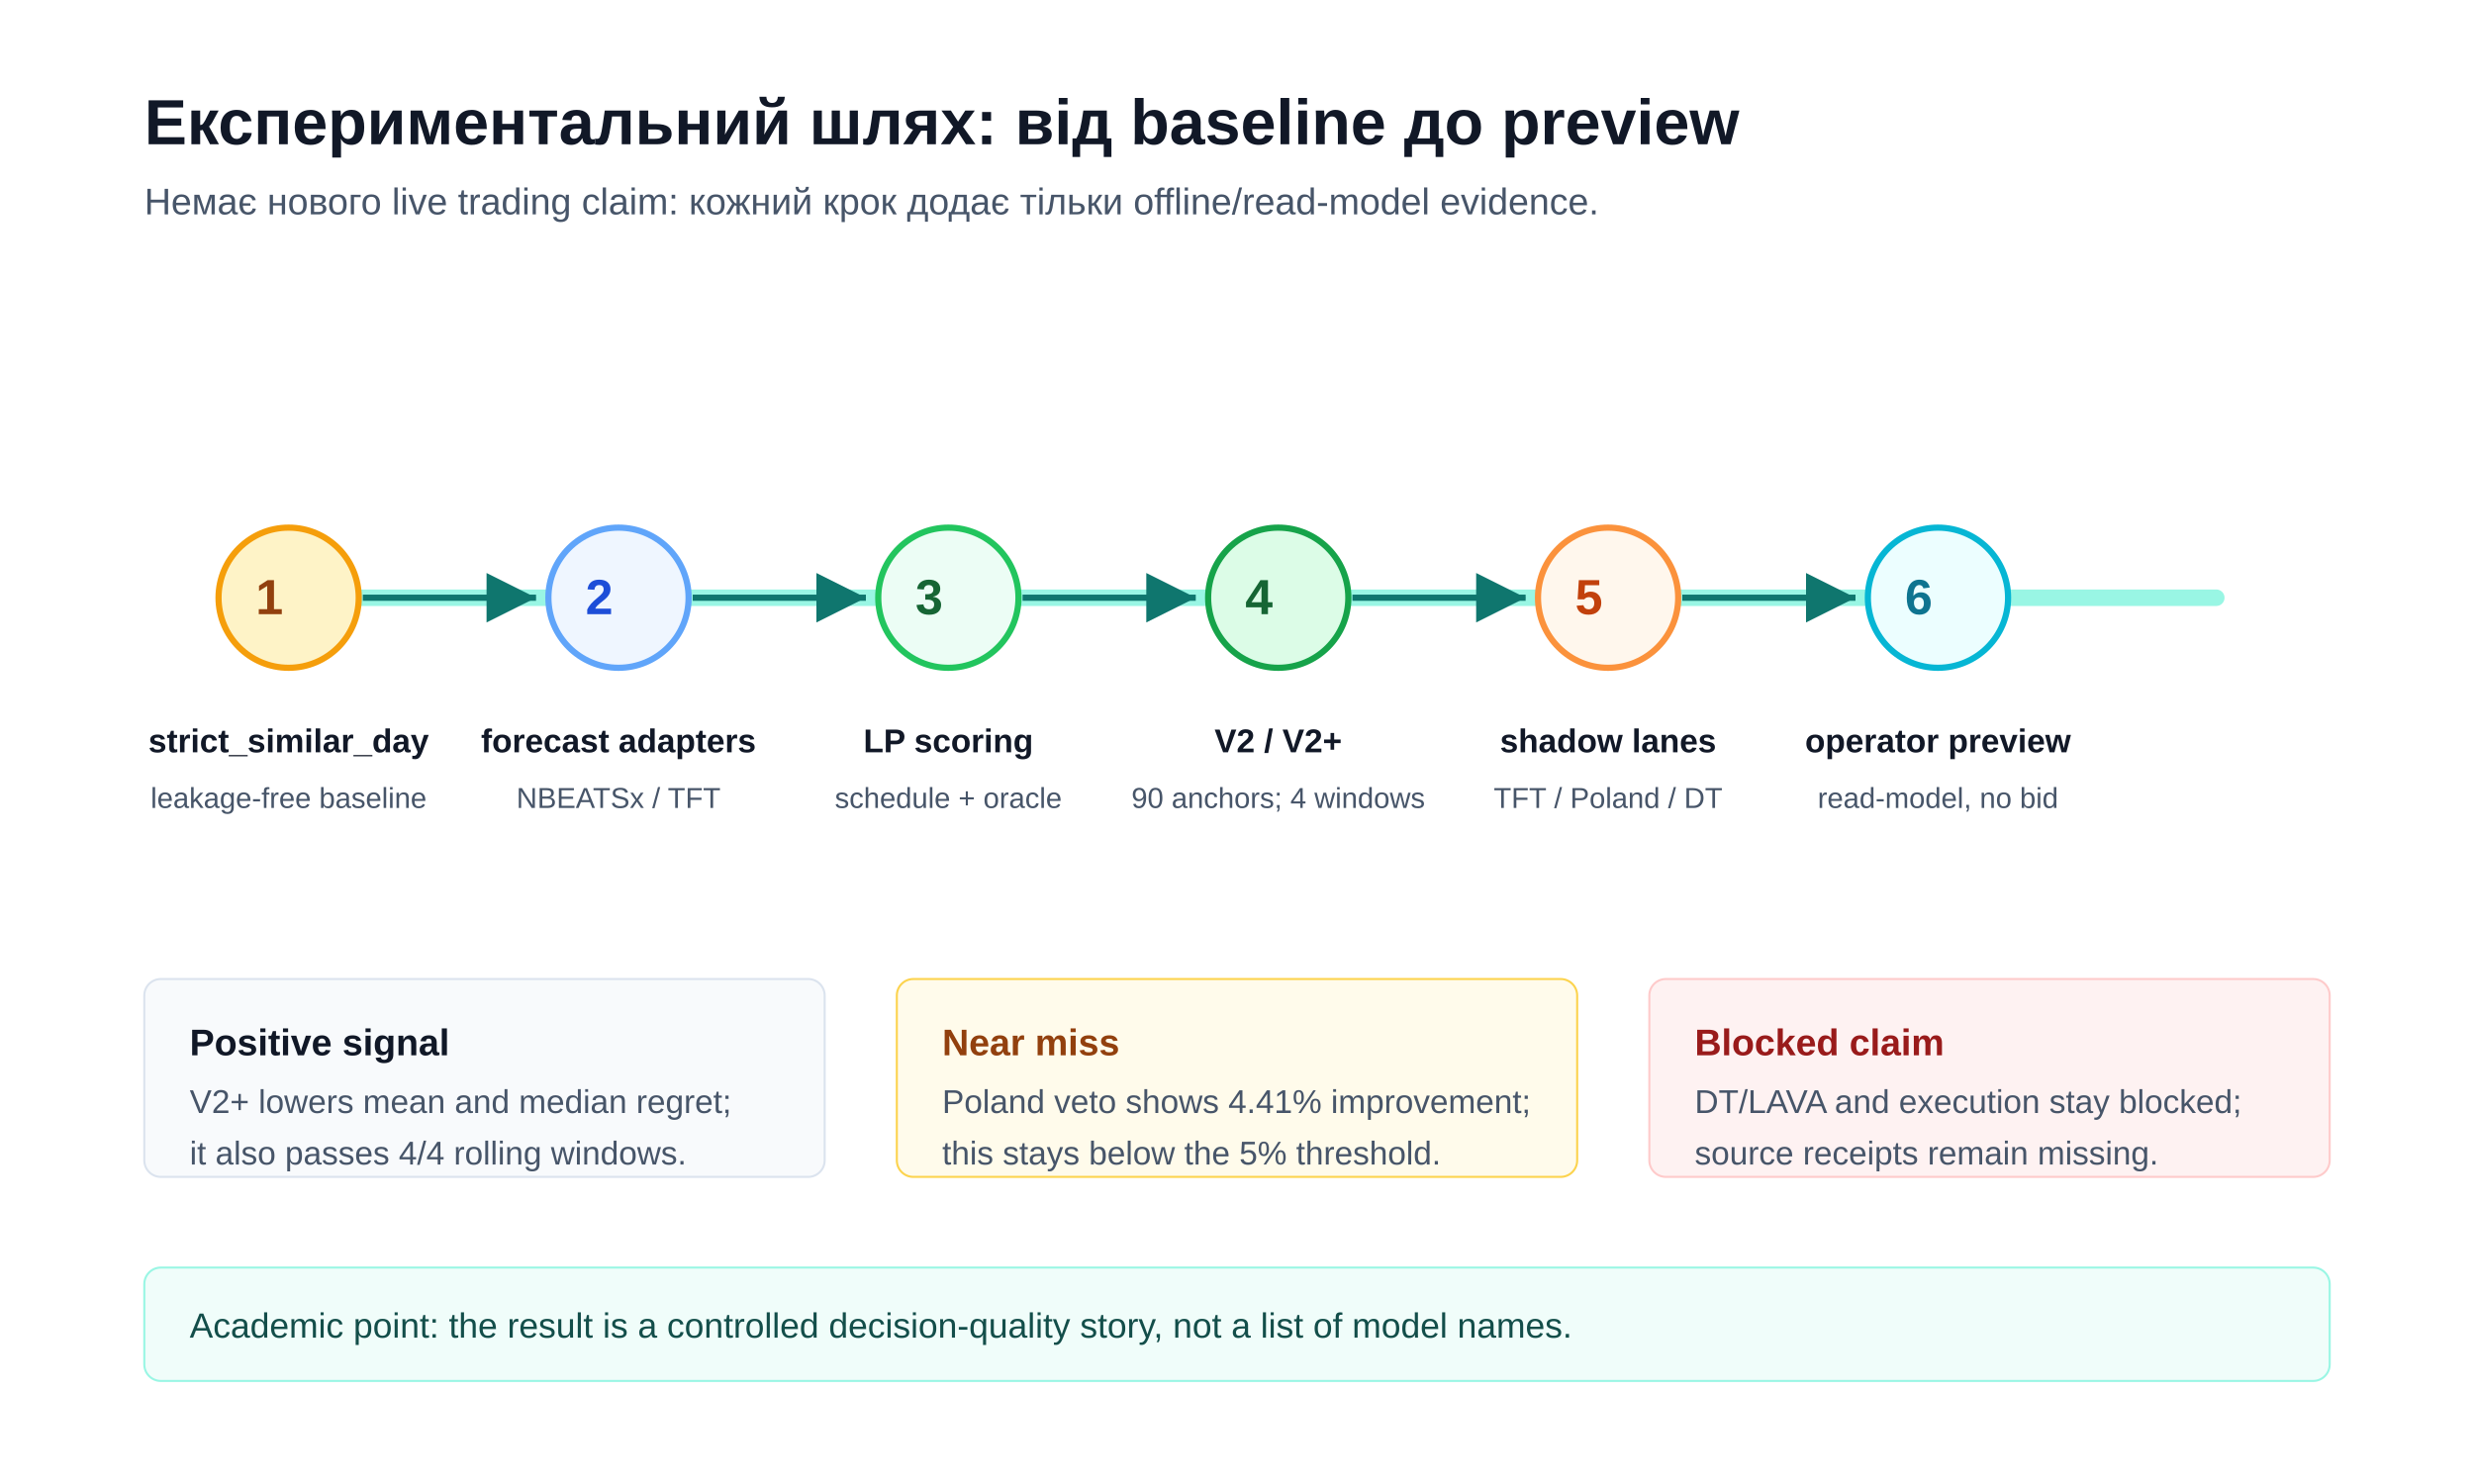
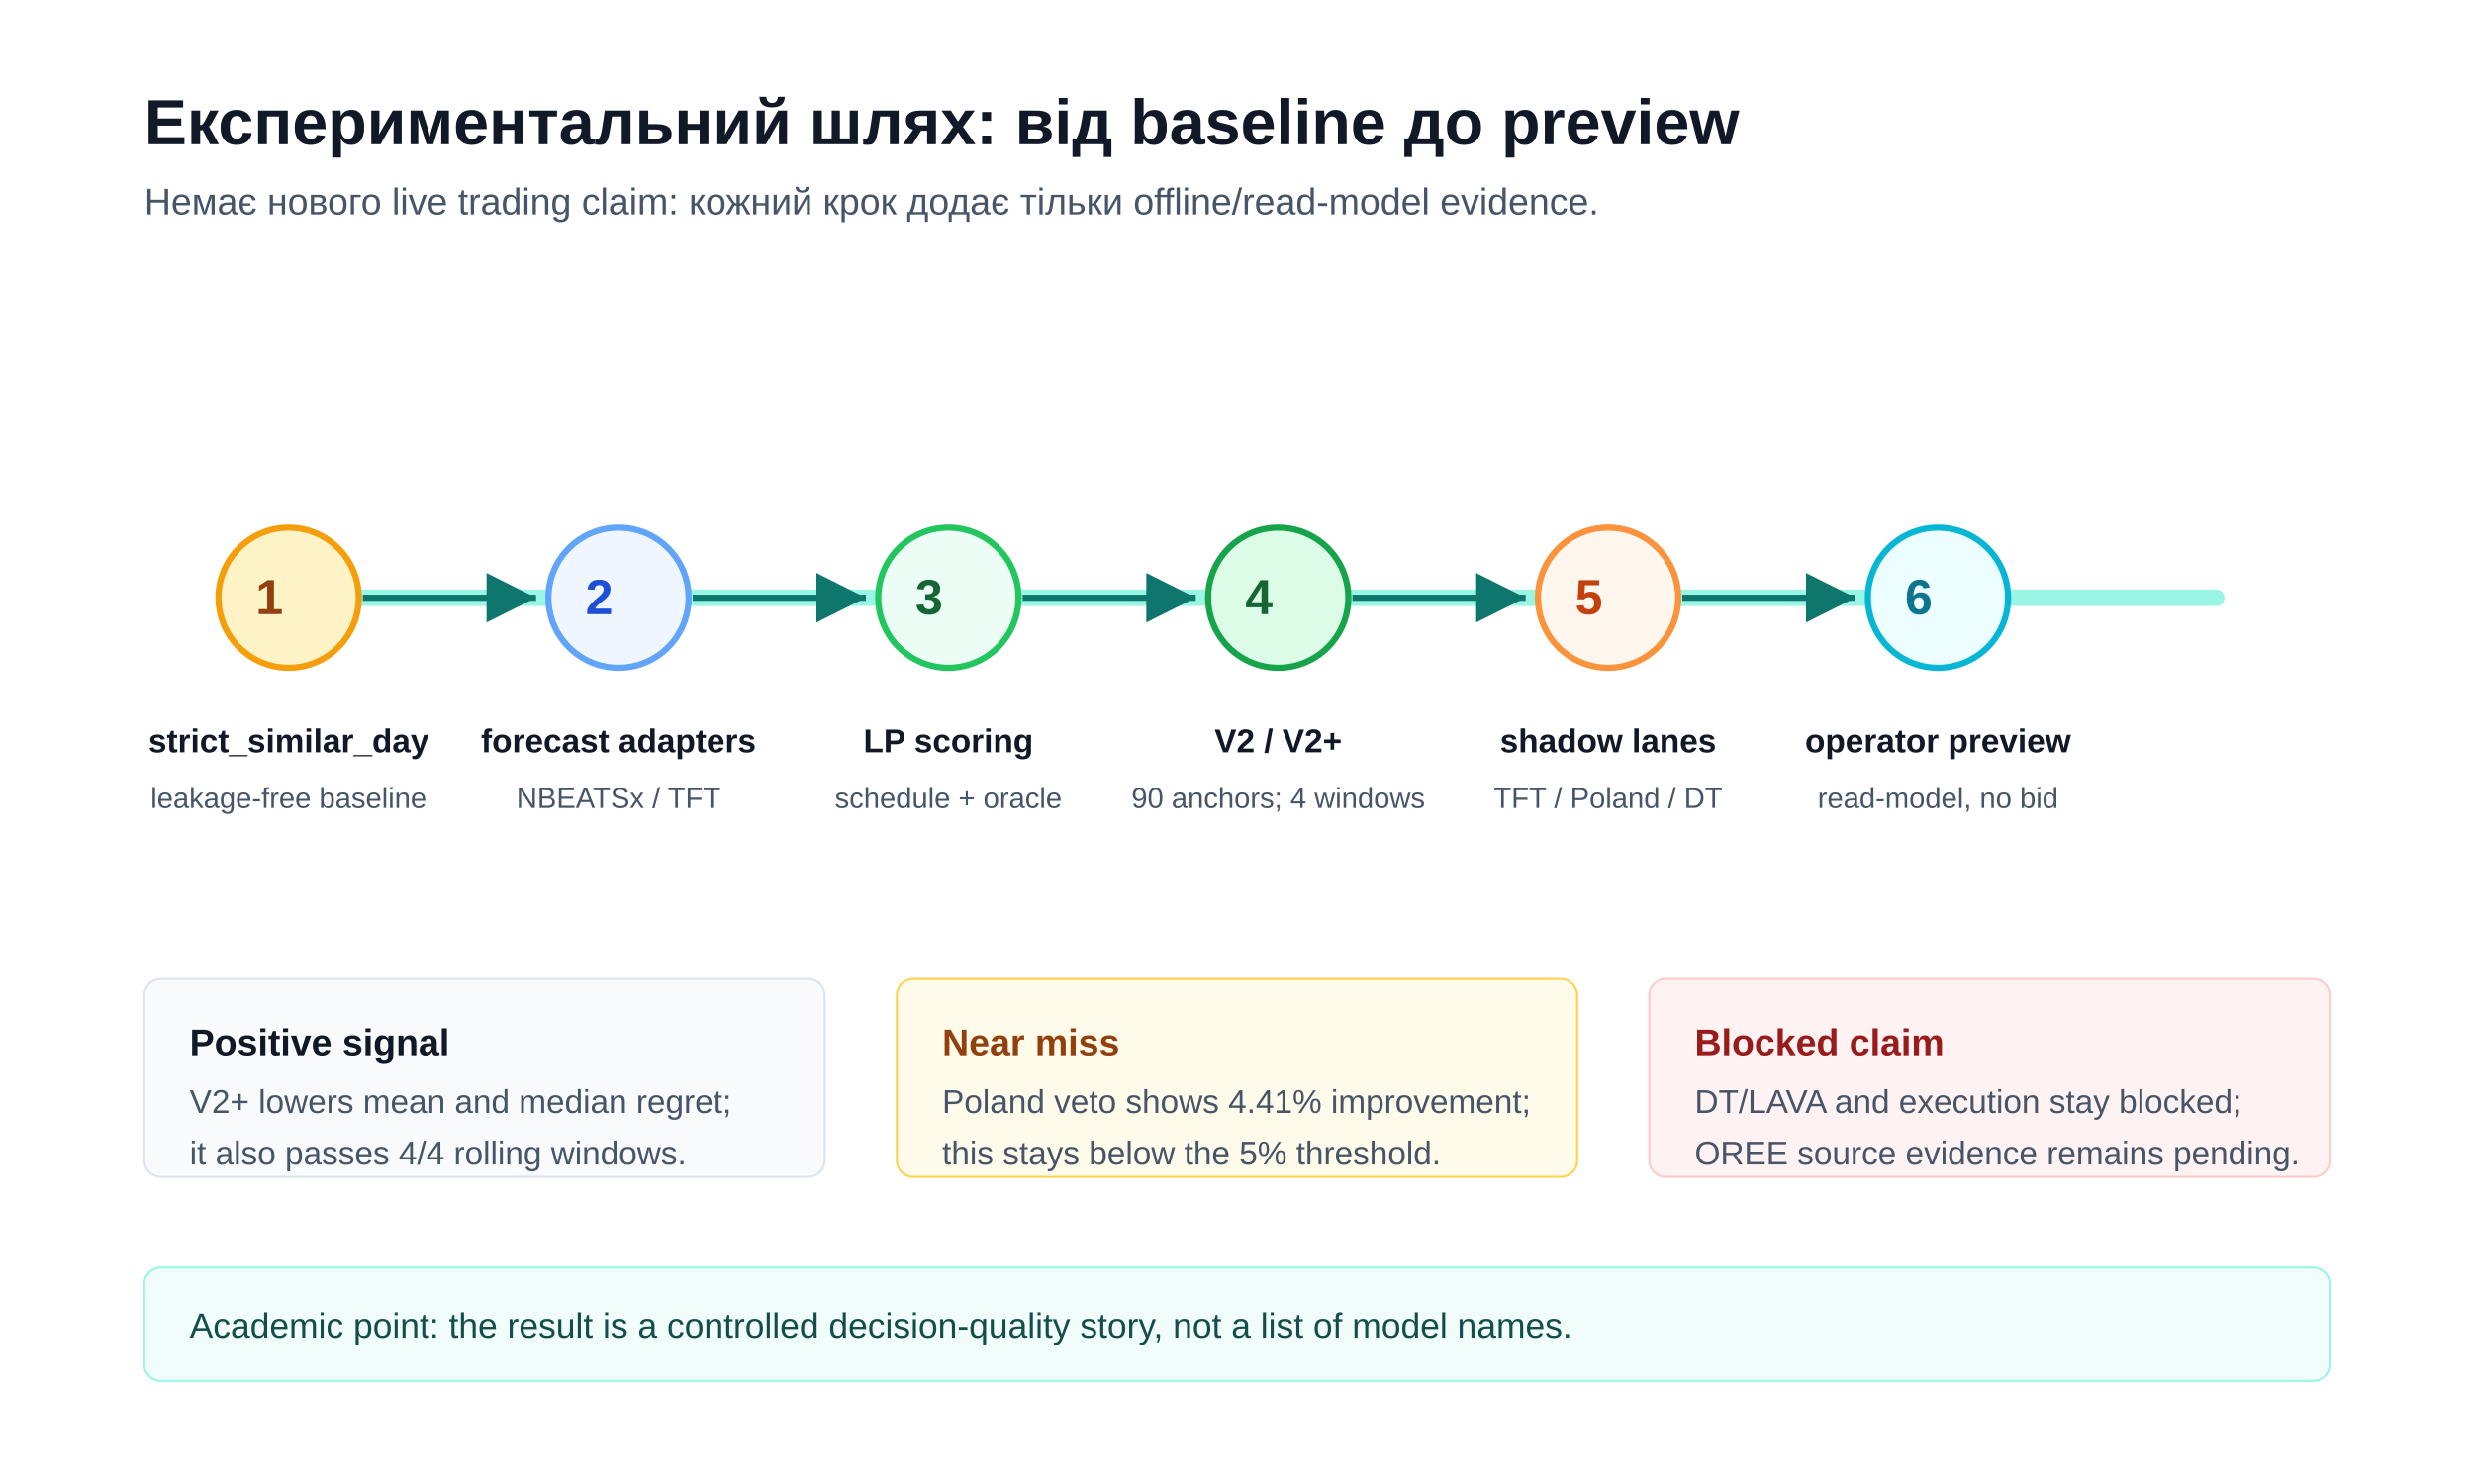
<svg xmlns="http://www.w3.org/2000/svg" width="1200" height="720" viewBox="0 0 1200 720" role="img" aria-labelledby="title desc">
  <rect width="1200" height="720" fill="#ffffff" />
  <text x="70" y="70" font-family="Arial, sans-serif" font-size="31" font-weight="700" fill="#111827">Експериментальний шлях: від baseline до preview</text>
  <text x="70" y="104" font-family="Arial, sans-serif" font-size="18" fill="#475569">Немає нового live trading claim: кожний крок додає тільки offline/read-model evidence.</text>
  <defs>
    <marker id="arrow" markerWidth="12" markerHeight="12" refX="10" refY="6" orient="auto">
      <path d="M2,2 L10,6 L2,10 Z" fill="#0f766e" />
    </marker>
  </defs>
  <g font-family="Arial, sans-serif">
    <line x1="125" y1="290" x2="1075" y2="290" stroke="#99f6e4" stroke-width="8" stroke-linecap="round" />
    <g>
      <circle cx="140" cy="290" r="34" fill="#fef3c7" stroke="#f59e0b" stroke-width="3" />
      <text x="124" y="298" font-size="24" font-weight="700" fill="#92400e">1</text>
      <text x="140" y="365" text-anchor="middle" font-size="16" font-weight="700" fill="#111827">strict_similar_day</text>
      <text x="140" y="392" text-anchor="middle" font-size="14" fill="#475569">leakage-free baseline</text>
    </g>
    <line x1="176" y1="290" x2="260" y2="290" stroke="#0f766e" stroke-width="3" marker-end="url(#arrow)" />
    <g>
      <circle cx="300" cy="290" r="34" fill="#eff6ff" stroke="#60a5fa" stroke-width="3" />
      <text x="284" y="298" font-size="24" font-weight="700" fill="#1d4ed8">2</text>
      <text x="300" y="365" text-anchor="middle" font-size="16" font-weight="700" fill="#111827">forecast adapters</text>
      <text x="300" y="392" text-anchor="middle" font-size="14" fill="#475569">NBEATSx / TFT</text>
    </g>
    <line x1="336" y1="290" x2="420" y2="290" stroke="#0f766e" stroke-width="3" marker-end="url(#arrow)" />
    <g>
      <circle cx="460" cy="290" r="34" fill="#ecfdf5" stroke="#22c55e" stroke-width="3" />
      <text x="444" y="298" font-size="24" font-weight="700" fill="#166534">3</text>
      <text x="460" y="365" text-anchor="middle" font-size="16" font-weight="700" fill="#111827">LP scoring</text>
      <text x="460" y="392" text-anchor="middle" font-size="14" fill="#475569">schedule + oracle</text>
    </g>
    <line x1="496" y1="290" x2="580" y2="290" stroke="#0f766e" stroke-width="3" marker-end="url(#arrow)" />
    <g>
      <circle cx="620" cy="290" r="34" fill="#dcfce7" stroke="#16a34a" stroke-width="3" />
      <text x="604" y="298" font-size="24" font-weight="700" fill="#166534">4</text>
      <text x="620" y="365" text-anchor="middle" font-size="16" font-weight="700" fill="#111827">V2 / V2+</text>
      <text x="620" y="392" text-anchor="middle" font-size="14" fill="#475569">90 anchors; 4 windows</text>
    </g>
    <line x1="656" y1="290" x2="740" y2="290" stroke="#0f766e" stroke-width="3" marker-end="url(#arrow)" />
    <g>
      <circle cx="780" cy="290" r="34" fill="#fff7ed" stroke="#fb923c" stroke-width="3" />
      <text x="764" y="298" font-size="24" font-weight="700" fill="#c2410c">5</text>
      <text x="780" y="365" text-anchor="middle" font-size="16" font-weight="700" fill="#111827">shadow lanes</text>
      <text x="780" y="392" text-anchor="middle" font-size="14" fill="#475569">TFT / Poland / DT</text>
    </g>
    <line x1="816" y1="290" x2="900" y2="290" stroke="#0f766e" stroke-width="3" marker-end="url(#arrow)" />
    <g>
      <circle cx="940" cy="290" r="34" fill="#ecfeff" stroke="#06b6d4" stroke-width="3" />
      <text x="924" y="298" font-size="24" font-weight="700" fill="#0e7490">6</text>
      <text x="940" y="365" text-anchor="middle" font-size="16" font-weight="700" fill="#111827">operator preview</text>
      <text x="940" y="392" text-anchor="middle" font-size="14" fill="#475569">read-model, no bid</text>
    </g>
    <rect x="70" y="475" width="330" height="96" rx="8" fill="#f8fafc" stroke="#dbe3ee" />
    <text x="92" y="512" font-size="18" font-weight="700" fill="#111827">Positive signal</text>
    <text x="92" y="540" font-size="16" fill="#475569">V2+ lowers mean and median regret;</text>
    <text x="92" y="565" font-size="16" fill="#475569">it also passes 4/4 rolling windows.</text>
    <rect x="435" y="475" width="330" height="96" rx="8" fill="#fffbeb" stroke="#fcd34d" />
    <text x="457" y="512" font-size="18" font-weight="700" fill="#92400e">Near miss</text>
    <text x="457" y="540" font-size="16" fill="#475569">Poland veto shows 4.41% improvement;</text>
    <text x="457" y="565" font-size="16" fill="#475569">this stays below the 5% threshold.</text>
    <rect x="800" y="475" width="330" height="96" rx="8" fill="#fef2f2" stroke="#fecaca" />
    <text x="822" y="512" font-size="18" font-weight="700" fill="#991b1b">Blocked claim</text>
    <text x="822" y="540" font-size="16" fill="#475569">DT/LAVA and execution stay blocked;</text>
-     <text x="822" y="565" font-size="16" fill="#475569">source receipts remain missing.</text>
+     <text x="822" y="565" font-size="16" fill="#475569">OREE source evidence remains pending.</text>
    <rect x="70" y="615" width="1060" height="55" rx="8" fill="#f0fdfa" stroke="#99f6e4" />
    <text x="92" y="649" font-size="17" fill="#134e4a">Academic point: the result is a controlled decision-quality story, not a list of model names.</text>
  </g>
</svg>
